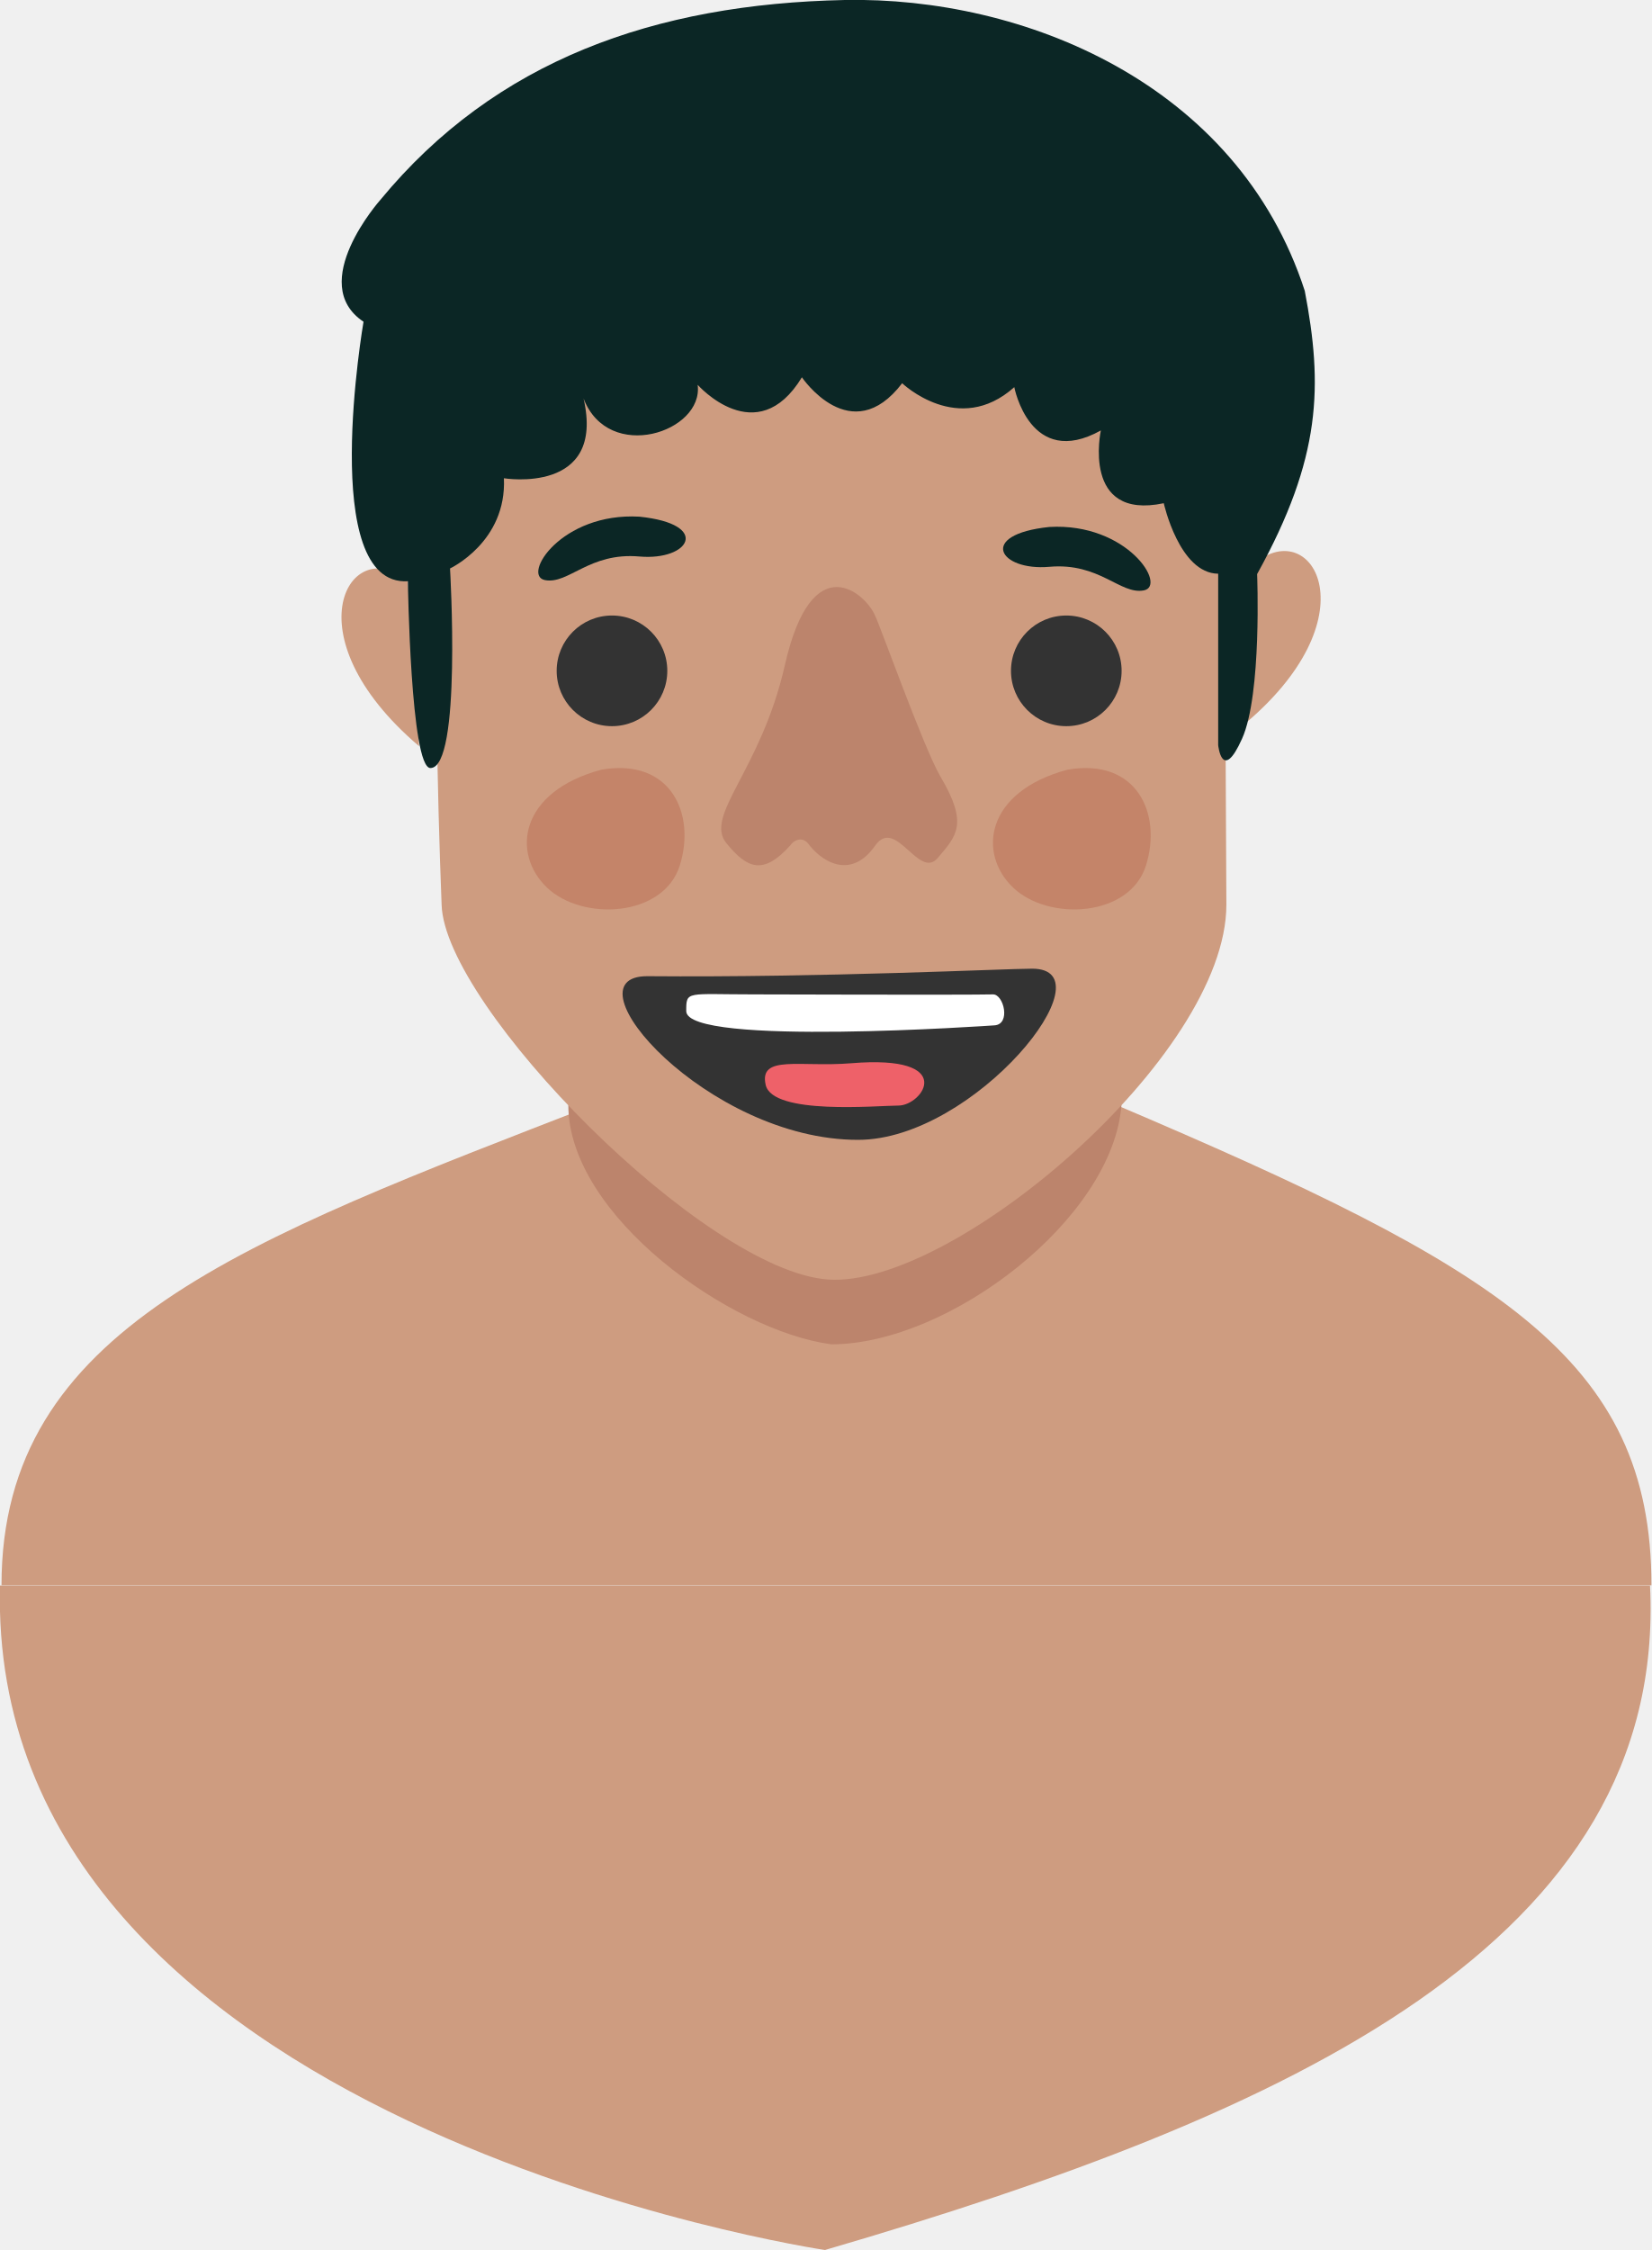
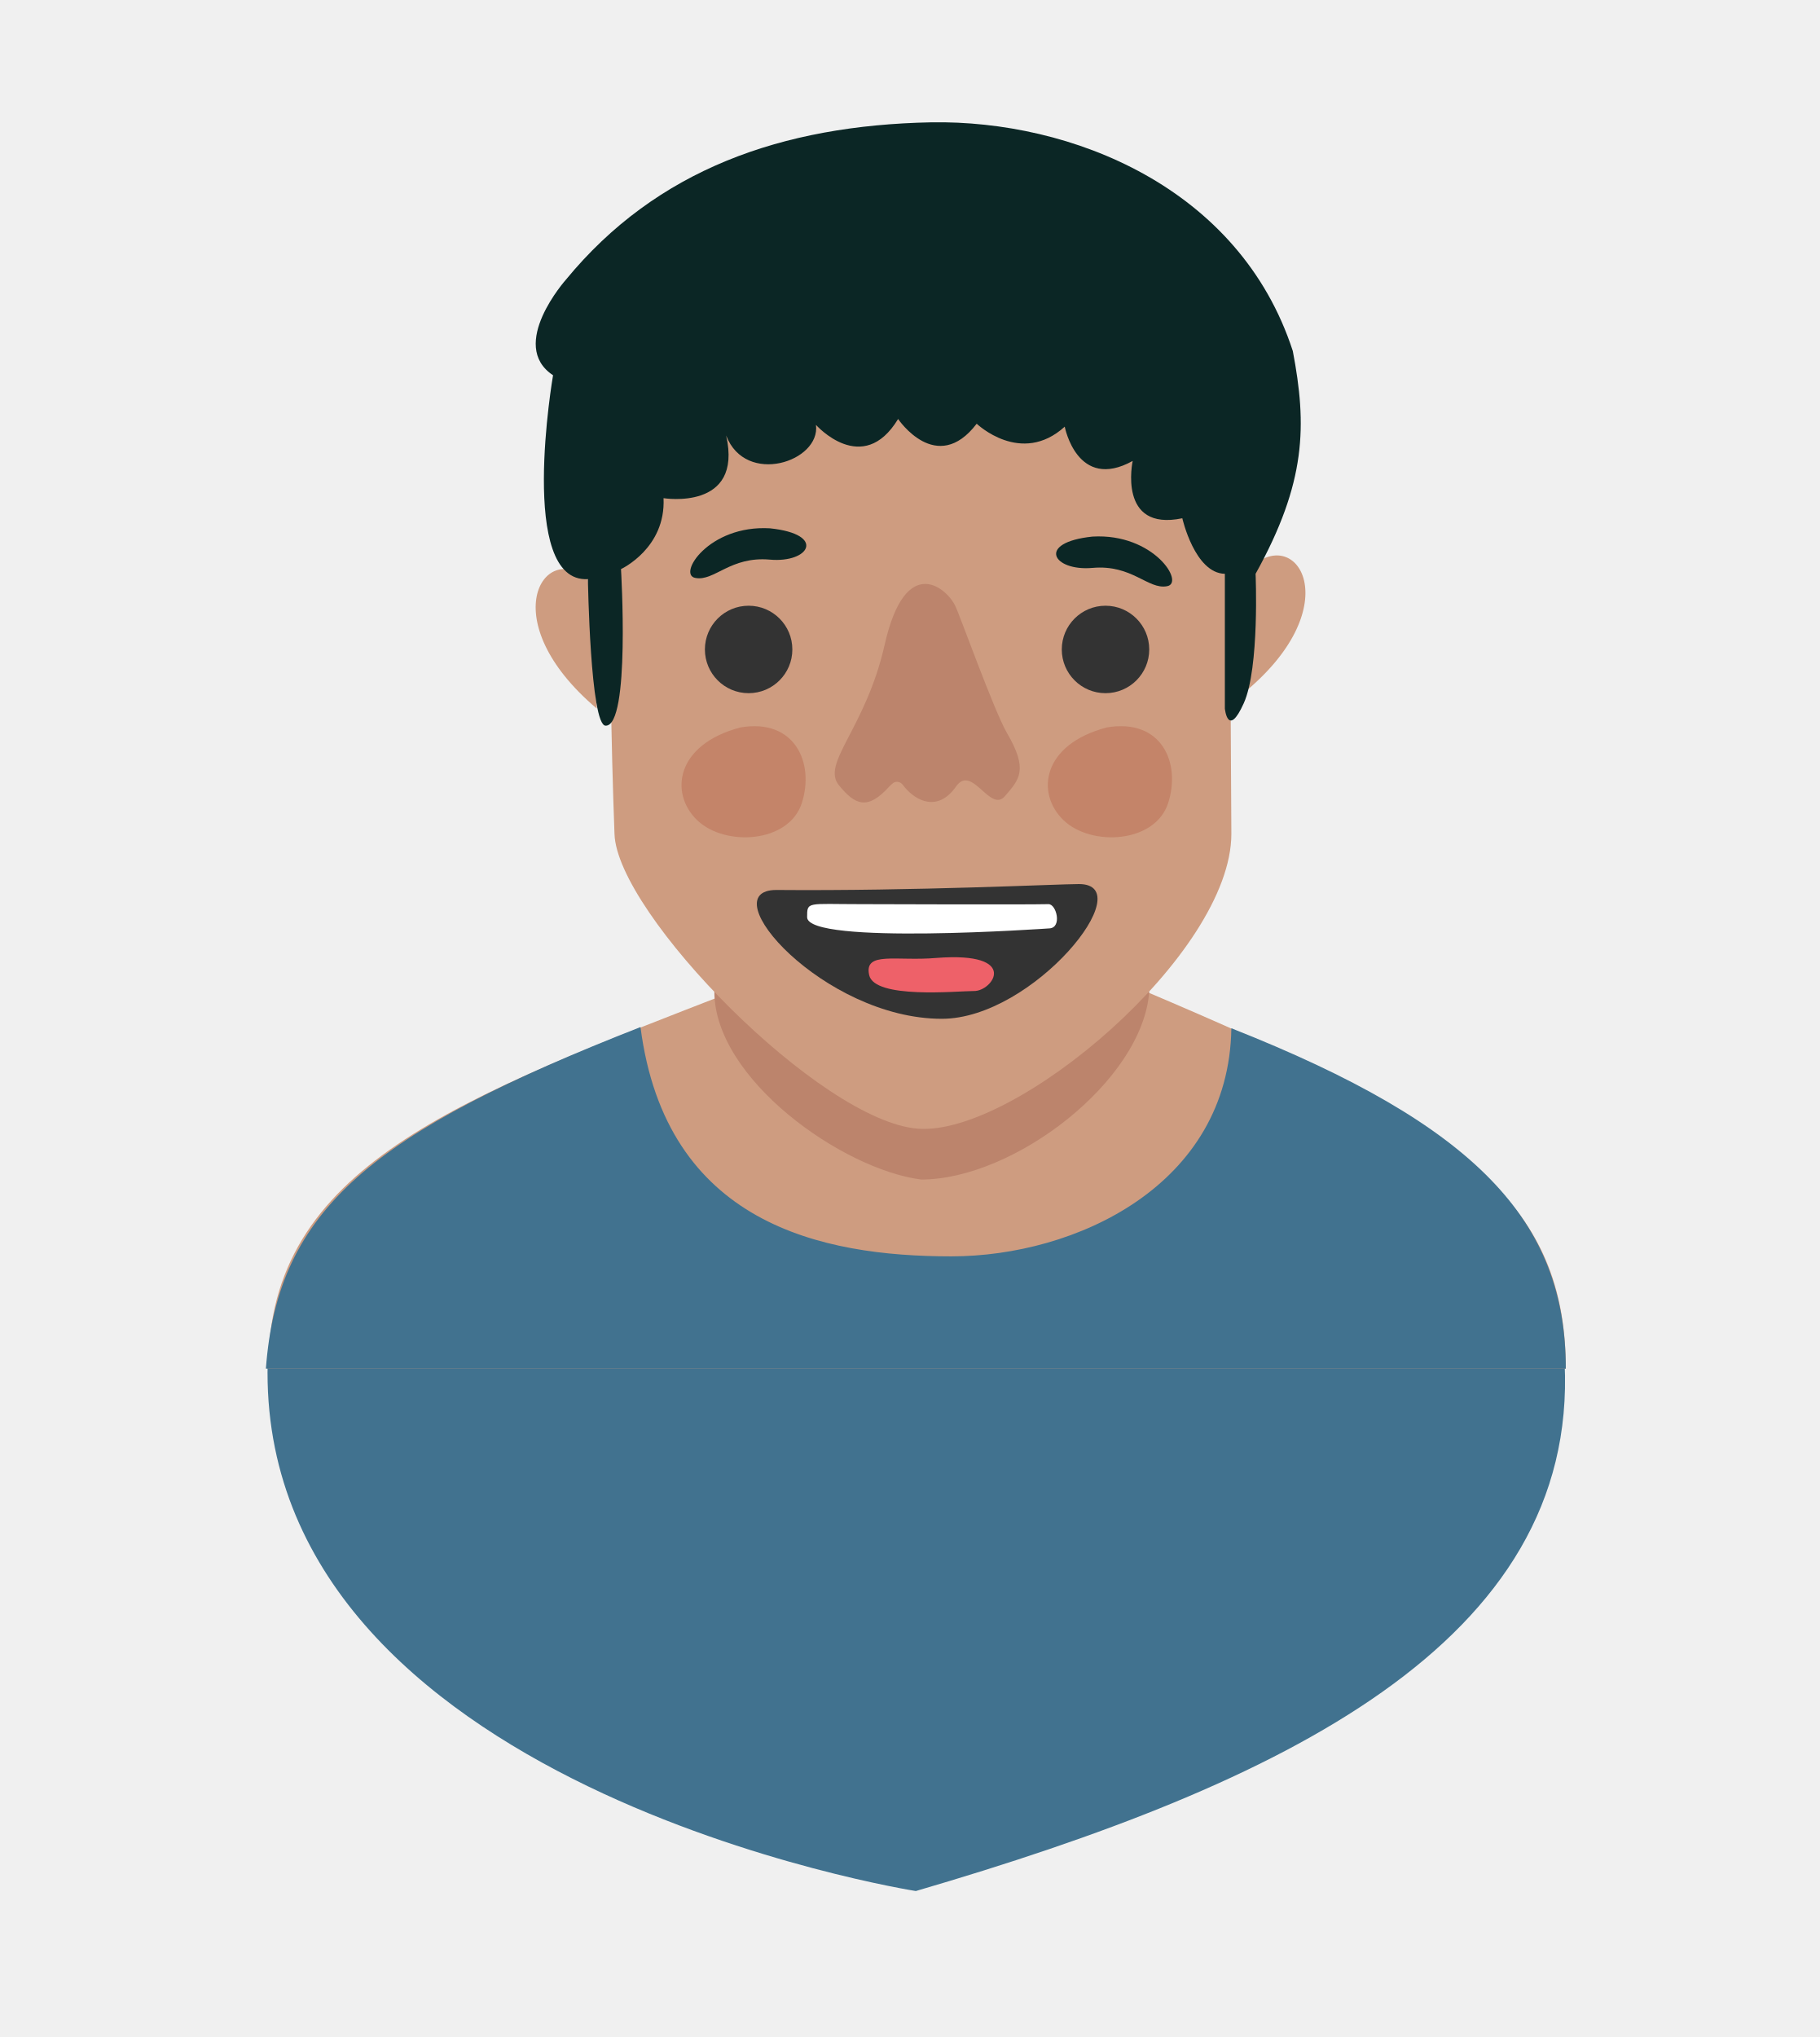
- <svg xmlns="http://www.w3.org/2000/svg" viewBox="0 0 219.74 299.31">
-   <defs>
-     <style>.cls-1{fill:#ce9c80;}.cls-2{fill:#bc846c;}.cls-3{fill:#333;}.cls-4{fill:#0b2625;}.cls-5{fill:#c48469;}.cls-6{fill:#ee6169;}.cls-7{fill:#fff;}</style>
-   </defs>
-   <g id="Calque_2" data-name="Calque 2">
-     <g id="Calque_24" data-name="Calque 24">
-       <path class="cls-1" d="M0,210.91c-1.83,71.91,109.77,88.4,109.77,88.4,61.92-18.06,112.1-41,109.78-88.4Z" />
-       <path class="cls-1" d="M79.28,146.87C32.22,165.13.2,176.65.2,210.88H219.74c0-30.19-20.31-42.26-71.47-64Z" />
-       <path class="cls-2" d="M75.62,147c0,14.76,21.67,30.07,35,31.83,15.66,0,37.46-16.71,38.6-31.83Z" />
-       <path class="cls-1" d="M58.76,120.35c.39,13.54,34.94,48.68,51.42,49.86s53-29.64,53-49.86l-.26-53.56c-.79-15.31-13-46.72-52.21-46.72s-51,26.31-52.21,45.54S58.76,120.35,58.76,120.35Z" />
-       <circle class="cls-3" cx="141.88" cy="89.24" r="7.36" />
-       <circle class="cls-3" cx="81.43" cy="89.24" r="7.36" />
-       <path class="cls-4" d="M139.63,70.1c-9.62,1-6.68,5.89,0,5.3s9.42,3.73,12.56,3.14S150,69.51,139.63,70.1Z" />
-       <path class="cls-4" d="M85.08,68.73c9.62,1,6.67,5.89,0,5.3s-9.42,3.73-12.56,3.14S74.68,68.14,85.08,68.73Z" />
-       <path class="cls-2" d="M125.14,103.31c-2.23-3.78-8.09-20.26-8.71-21.43-1.17-2.81-8.36-9.5-12,6.61-3.19,14.09-10.83,20-7.75,23.71,2.72,3.3,4.84,4.32,8.5.23a1.72,1.72,0,0,1,1.29-.76c.77,0,1.15.67,1.31.87,1.93,2.34,5.6,4.33,8.67-.05,2.73-3.91,5.82,4.61,8.33,1.64S128.88,109.63,125.14,103.31Z" />
-       <path class="cls-1" d="M167,74.91c7.68-6.39,15.89,7.36-2,21.9Z" />
-       <path class="cls-1" d="M54.27,77.32c-7.53-6.57-16.05,7,1.49,21.94Z" />
-       <path class="cls-5" d="M80.05,102.38c-11,2.94-12,11.19-7.26,15.7s15.5,3.93,17.66-2.94S89.27,100.81,80.05,102.38Z" />
-       <path class="cls-5" d="M142.07,102.38c-11,2.94-12,11.19-7.26,15.7s15.51,3.93,17.67-2.94S151.3,100.81,142.07,102.38Z" />
-       <path class="cls-3" d="M86.11,129.86c23.36.2,47.7-1,51.23-1,10.6,0-7.65,22.77-23.16,22.77C94.16,151.65,75,129.86,86.11,129.86Z" />
-       <path class="cls-6" d="M113.26,141.44c-6.78.56-12.3-1.18-11.38,2.88s14.91,2.75,17.66,2.75C122.79,147.07,127.53,140.26,113.26,141.44Z" />
-       <path class="cls-7" d="M100.31,132.28c-9,0-9-.53-9,2.22,0,4.78,41,1.9,41,1.9,2.23-.13,1.24-4.16-.19-4.12C128.58,132.37,100.31,132.28,100.31,132.28Z" />
-       <path class="cls-4" d="M59.88,75.62s7.56-3.52,7.17-12c0,0,13.55,2.23,10.6-10.6,3.33,8.64,16,4.45,15.18-1.83,0,0,7.85,8.9,13.87-1,0,0,6.54,9.69,13.34.79,0,0,7.49,7.17,14.92.52,0,0,2.09,11,11.52,5.76,0,0-2.62,12,8.37,9.68,0,0,2.06,9.33,7.24,9.38V99.13s.52,5.07,3.18-.87,2-21.89,2-21.89c8.59-15.51,8.75-25.09,6.34-37.68C164.62,11,136.07-.46,112.41,0,87.15.52,65.93,8,50.6,26.6c0,0-9.88,11.1-2.23,16.2,0,0-6.12,35.24,5.9,34.52,0,0,.36,24.84,3,24.85C61.46,102.17,59.88,75.62,59.88,75.62Z" />
+ <svg xmlns="http://www.w3.org/2000/svg" version="1.1" id="Calque_1" x="0px" y="0px" viewBox="0 0 308 344.7" style="enable-background:new 0 0 308 344.7;" xml:space="preserve">
+   <style type="text/css">
+ 	.st0{fill:#41728F;}
+ 	.st1{fill:#CE9C80;}
+ 	.st2{fill:#BC846C;}
+ 	.st3{fill:#333333;}
+ 	.st4{fill:#0B2625;}
+ 	.st5{fill:#C48469;}
+ 	.st6{fill:#EE6169;}
+ 	.st7{fill:#FFFFFF;}
+ </style>
+   <g>
+     <g>
+       <g>
+         <g>
+           <path class="st0" d="M45.3,230.6C43.5,302.5,155,320,155,320c61.9-18.1,112.1-42,109.8-89.4H45.3z" />
+         </g>
+         <g>
+           <path class="st1" d="M124.5,167.6c-47.1,18.3-79.1,29.8-79.1,64H265c0-30.2-20.3-42.3-71.5-64H124.5z" />
+           <path class="st2" d="M120.9,167.8c0,14.8,21.7,30.1,35,31.8c15.7,0,37.5-16.7,38.6-31.8H120.9z" />
+           <path class="st1" d="M104,141.1c0.4,13.5,34.9,48.7,51.4,49.9c16.5,1.2,53-29.6,53-49.9l-0.3-53.6c-0.8-15.3-13-46.7-52.2-46.7      s-51,26.3-52.2,45.5C102.6,105.6,104,141.1,104,141.1z" />
+           <circle class="st3" cx="187.1" cy="109.9" r="7.4" />
+           <circle class="st3" cx="126.7" cy="109.9" r="7.4" />
+           <path class="st4" d="M184.9,90.8c-9.6,1-6.7,5.9,0,5.3c6.7-0.6,9.4,3.7,12.6,3.1C200.6,98.7,195.3,90.2,184.9,90.8z" />
+           <path class="st4" d="M130.3,89.4c9.6,1,6.7,5.9,0,5.3c-6.7-0.6-9.4,3.7-12.6,3.1C114.6,97.3,119.9,88.8,130.3,89.4z" />
+           <g>
+             <path class="st2" d="M170.4,124c-2.2-3.8-8.1-20.3-8.7-21.4c-1.2-2.8-8.4-9.5-12,6.6c-3.2,14.1-10.8,20-7.7,23.7       c2.7,3.3,4.8,4.3,8.5,0.2c0.5-0.5,0.8-0.8,1.3-0.8c0.8,0,1.1,0.7,1.3,0.9c1.9,2.3,5.6,4.3,8.7-0.1c2.7-3.9,5.8,4.6,8.3,1.6       C172.5,131.9,174.1,130.3,170.4,124z" />
+           </g>
+           <path class="st1" d="M212.2,95.6c7.7-6.4,15.9,7.4-2,21.9L212.2,95.6z" />
+           <path class="st1" d="M99.5,98c-7.5-6.6-16.1,7,1.5,21.9L99.5,98z" />
+           <path class="st5" d="M125.3,123.1c-11,2.9-12,11.2-7.3,15.7c4.7,4.5,15.5,3.9,17.7-2.9S134.5,121.5,125.3,123.1z" />
+           <path class="st5" d="M187.3,123.1c-11,2.9-12,11.2-7.3,15.7c4.7,4.5,15.5,3.9,17.7-2.9S196.6,121.5,187.3,123.1z" />
+           <g>
+             <path class="st3" d="M131.4,150.6c23.4,0.2,47.7-1,51.2-1c10.6,0-7.7,22.8-23.2,22.8C139.4,172.4,120.2,150.6,131.4,150.6z" />
+             <path class="st6" d="M158.5,162.1c-6.8,0.6-12.3-1.2-11.4,2.9s14.9,2.7,17.7,2.7C168,167.8,172.8,161,158.5,162.1z" />
+             <path class="st7" d="M145.6,153c-9,0-9-0.5-9,2.2c0,4.8,41,1.9,41,1.9c2.2-0.1,1.2-4.2-0.2-4.1       C173.8,153.1,145.6,153,145.6,153z" />
+           </g>
+           <path class="st4" d="M105.1,96.3c0,0,7.6-3.5,7.2-12c0,0,13.5,2.2,10.6-10.6c3.3,8.6,16,4.4,15.2-1.8c0,0,7.9,8.9,13.9-1      c0,0,6.5,9.7,13.3,0.8c0,0,7.5,7.2,14.9,0.5c0,0,2.1,11,11.5,5.8c0,0-2.6,12,8.4,9.7c0,0,2.1,9.3,7.2,9.4v22.8      c0,0,0.5,5.1,3.2-0.9s2-21.9,2-21.9c8.6-15.5,8.7-25.1,6.3-37.7c-9-27.7-37.5-39.1-61.2-38.7c-25.3,0.5-46.5,8-61.8,26.6      c0,0-9.9,11.1-2.2,16.2c0,0-6.1,35.2,5.9,34.5c0,0,0.4,24.8,3,24.8C106.7,122.9,105.1,96.3,105.1,96.3z" />
+         </g>
+       </g>
    </g>
+     <path class="st0" d="M161,212.6c-22,0-48.3-5.5-52.6-38.8C63,191.6,47,204.6,45,231.6h220c0-25-15.1-41.2-56.6-57.6   C208,200.6,182,212.6,161,212.6z" />
  </g>
</svg>
